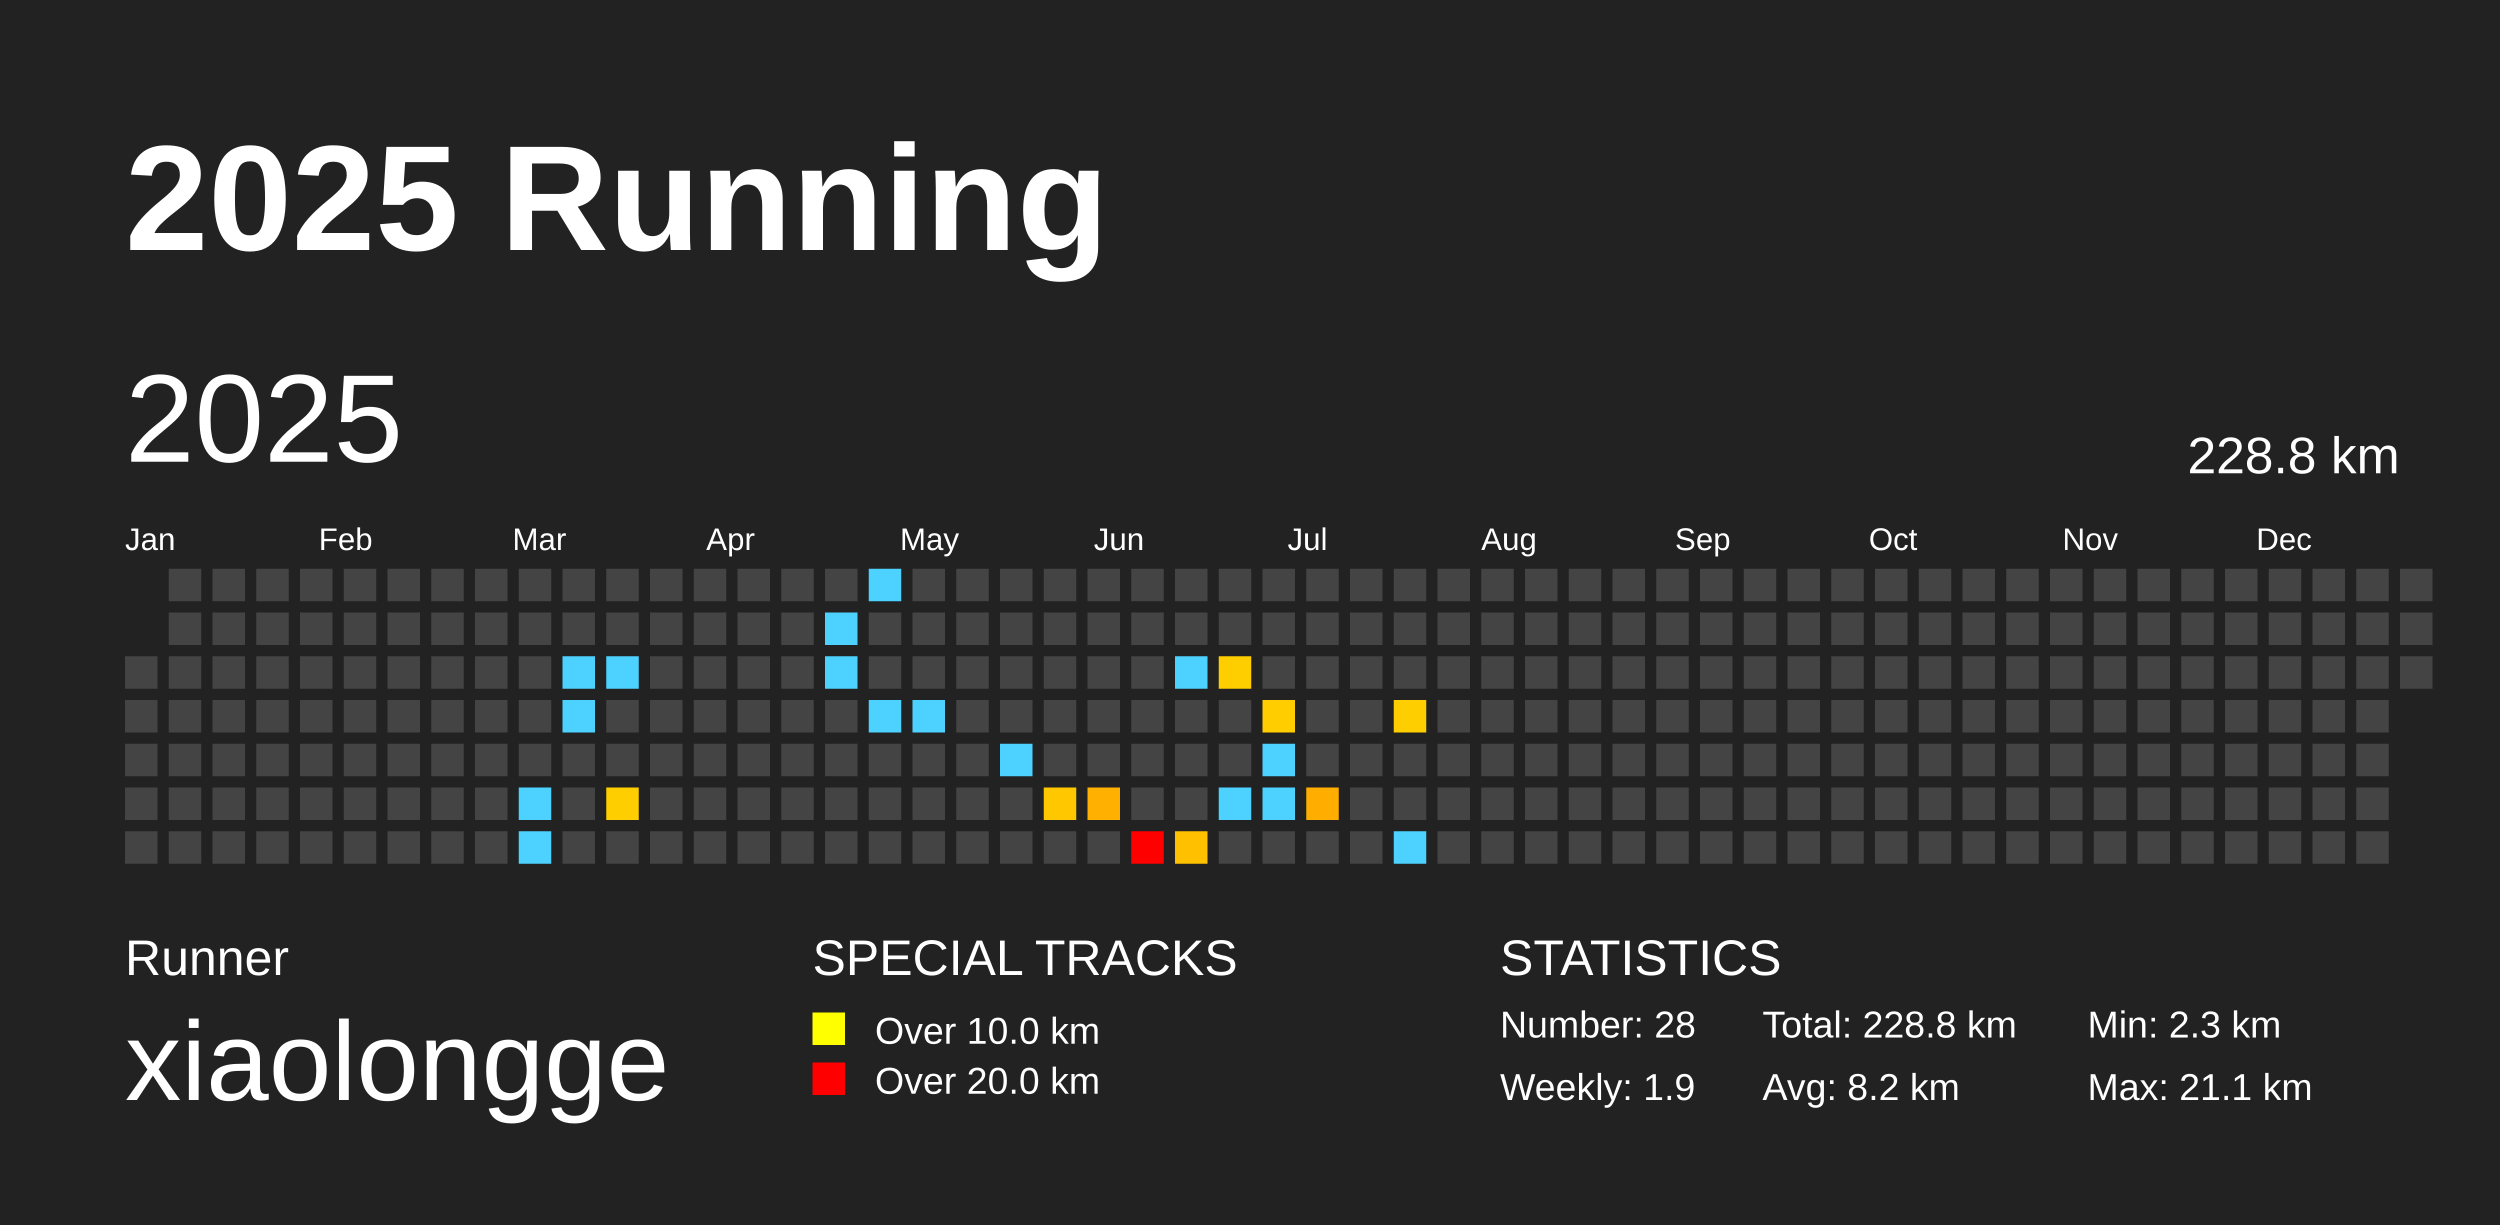
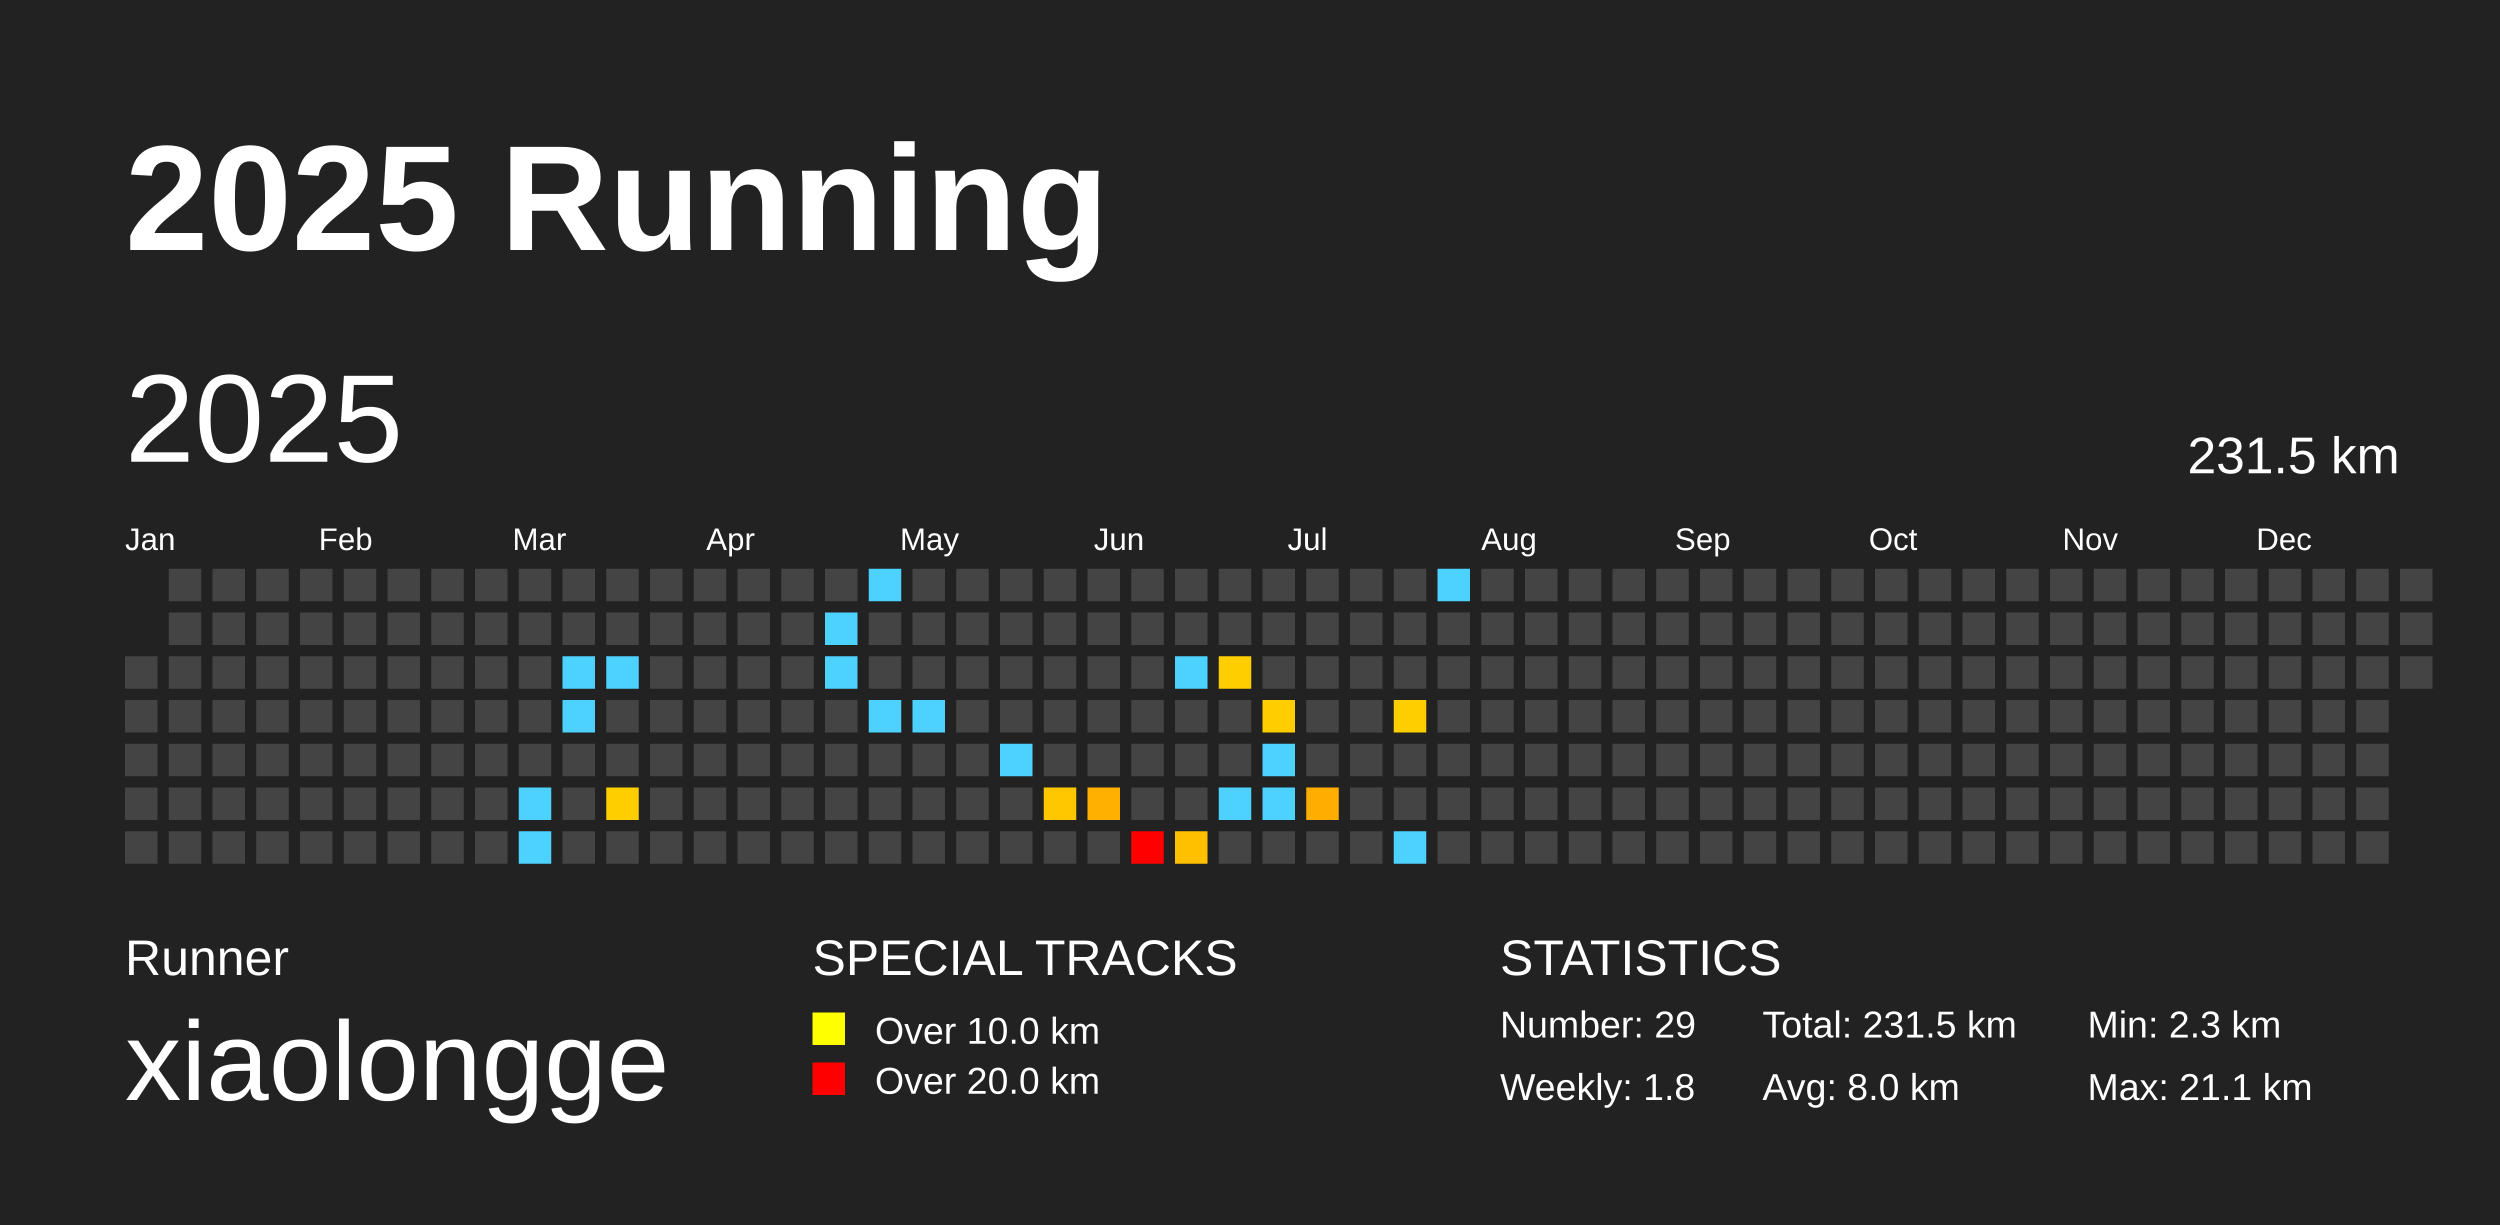
<svg xmlns="http://www.w3.org/2000/svg" baseProfile="full" height="98mm" version="1.1" viewBox="0,0,200,98" width="200mm">
  <defs />
  <rect fill="#222222" height="98" width="200" x="0" y="0" />
  <text fill="#FFFFFF" style="font-size:12px; font-family:Arial; font-weight:bold;" x="10" y="20">2025 Running</text>
  <text fill="#FFFFFF" style="font-size:4px; font-family:Arial" x="10" y="78">Runner</text>
  <text fill="#FFFFFF" style="font-size:9px; font-family:Arial" x="10" y="88">xiaolongge</text>
  <text fill="#FFFFFF" style="font-size:4px; font-family:Arial" x="65" y="78">SPECIAL TRACKS</text>
  <rect fill="yellow" height="2.6" width="2.6" x="65" y="81" />
  <text fill="#FFFFFF" style="font-size:3px; font-family:Arial" x="70" y="83.5">Over 10.0 km</text>
  <rect fill="red" height="2.6" width="2.6" x="65" y="85" />
  <text fill="#FFFFFF" style="font-size:3px; font-family:Arial" x="70" y="87.5">Over 20.0 km</text>
  <text fill="#FFFFFF" style="font-size:4px; font-family:Arial" x="120" y="78">STATISTICS</text>
-   <text fill="#FFFFFF" style="font-size:3px; font-family:Arial" x="120" y="83">Number: 28</text>
-   <text fill="#FFFFFF" style="font-size:3px; font-family:Arial" x="120" y="88">Weekly: 1.9</text>
-   <text fill="#FFFFFF" style="font-size:3px; font-family:Arial" x="141" y="83">Total: 228.8 km</text>
-   <text fill="#FFFFFF" style="font-size:3px; font-family:Arial" x="141" y="88">Avg: 8.2 km</text>
+   <text fill="#FFFFFF" style="font-size:3px; font-family:Arial" x="120" y="83">Number: 29</text>
+   <text fill="#FFFFFF" style="font-size:3px; font-family:Arial" x="120" y="88">Weekly: 1.8</text>
+   <text fill="#FFFFFF" style="font-size:3px; font-family:Arial" x="141" y="83">Total: 231.5 km</text>
+   <text fill="#FFFFFF" style="font-size:3px; font-family:Arial" x="141" y="88">Avg: 8.0 km</text>
  <text fill="#FFFFFF" style="font-size:3px; font-family:Arial" x="167" y="83">Min: 2.3 km</text>
  <text fill="#FFFFFF" style="font-size:3px; font-family:Arial" x="167" y="88">Max: 21.1 km</text>
  <text dominant-baseline="hanging" fill="#FFFFFF" style="font-size:10.0px; font-family:Arial;" x="10" y="30">2025</text>
-   <text dominant-baseline="hanging" fill="#FFFFFF" style="font-size:4.125px; font-family:Arial;" x="175" y="35">228.8 km</text>
+   <text dominant-baseline="hanging" fill="#FFFFFF" style="font-size:4.125px; font-family:Arial;" x="175" y="35">231.5 km</text>
  <text fill="#FFFFFF" style="font-size:2.5px; font-family:Arial" x="10.0" y="44">Jan</text>
  <text fill="#FFFFFF" style="font-size:2.5px; font-family:Arial" x="25.5" y="44">Feb</text>
  <text fill="#FFFFFF" style="font-size:2.5px; font-family:Arial" x="41.0" y="44">Mar</text>
  <text fill="#FFFFFF" style="font-size:2.5px; font-family:Arial" x="56.5" y="44">Apr</text>
  <text fill="#FFFFFF" style="font-size:2.5px; font-family:Arial" x="72.0" y="44">May</text>
  <text fill="#FFFFFF" style="font-size:2.5px; font-family:Arial" x="87.5" y="44">Jun</text>
  <text fill="#FFFFFF" style="font-size:2.5px; font-family:Arial" x="103.0" y="44">Jul</text>
  <text fill="#FFFFFF" style="font-size:2.5px; font-family:Arial" x="118.5" y="44">Aug</text>
  <text fill="#FFFFFF" style="font-size:2.5px; font-family:Arial" x="134.0" y="44">Sep</text>
  <text fill="#FFFFFF" style="font-size:2.5px; font-family:Arial" x="149.5" y="44">Oct</text>
  <text fill="#FFFFFF" style="font-size:2.5px; font-family:Arial" x="165.0" y="44">Nov</text>
  <text fill="#FFFFFF" style="font-size:2.5px; font-family:Arial" x="180.5" y="44">Dec</text>
  <rect fill="#444444" height="2.6" width="2.6" x="10.0" y="52.5" />
  <rect fill="#444444" height="2.6" width="2.6" x="10.0" y="56.0" />
  <rect fill="#444444" height="2.6" width="2.6" x="10.0" y="59.5" />
  <rect fill="#444444" height="2.6" width="2.6" x="10.0" y="63.0" />
  <rect fill="#444444" height="2.6" width="2.6" x="10.0" y="66.5" />
  <rect fill="#444444" height="2.6" width="2.6" x="13.5" y="45.5" />
  <rect fill="#444444" height="2.6" width="2.6" x="13.5" y="49.0" />
  <rect fill="#444444" height="2.6" width="2.6" x="13.5" y="52.5" />
  <rect fill="#444444" height="2.6" width="2.6" x="13.5" y="56.0" />
  <rect fill="#444444" height="2.6" width="2.6" x="13.5" y="59.5" />
  <rect fill="#444444" height="2.6" width="2.6" x="13.5" y="63.0" />
  <rect fill="#444444" height="2.6" width="2.6" x="13.5" y="66.5" />
  <rect fill="#444444" height="2.6" width="2.6" x="17.0" y="45.5" />
  <rect fill="#444444" height="2.6" width="2.6" x="17.0" y="49.0" />
  <rect fill="#444444" height="2.6" width="2.6" x="17.0" y="52.5" />
  <rect fill="#444444" height="2.6" width="2.6" x="17.0" y="56.0" />
  <rect fill="#444444" height="2.6" width="2.6" x="17.0" y="59.5" />
  <rect fill="#444444" height="2.6" width="2.6" x="17.0" y="63.0" />
  <rect fill="#444444" height="2.6" width="2.6" x="17.0" y="66.5" />
  <rect fill="#444444" height="2.6" width="2.6" x="20.5" y="45.5" />
  <rect fill="#444444" height="2.6" width="2.6" x="20.5" y="49.0" />
  <rect fill="#444444" height="2.6" width="2.6" x="20.5" y="52.5" />
  <rect fill="#444444" height="2.6" width="2.6" x="20.5" y="56.0" />
  <rect fill="#444444" height="2.6" width="2.6" x="20.5" y="59.5" />
  <rect fill="#444444" height="2.6" width="2.6" x="20.5" y="63.0" />
  <rect fill="#444444" height="2.6" width="2.6" x="20.5" y="66.5" />
  <rect fill="#444444" height="2.6" width="2.6" x="24.0" y="45.5" />
  <rect fill="#444444" height="2.6" width="2.6" x="24.0" y="49.0" />
  <rect fill="#444444" height="2.6" width="2.6" x="24.0" y="52.5" />
  <rect fill="#444444" height="2.6" width="2.6" x="24.0" y="56.0" />
  <rect fill="#444444" height="2.6" width="2.6" x="24.0" y="59.5" />
  <rect fill="#444444" height="2.6" width="2.6" x="24.0" y="63.0" />
  <rect fill="#444444" height="2.6" width="2.6" x="24.0" y="66.5" />
  <rect fill="#444444" height="2.6" width="2.6" x="27.5" y="45.5" />
  <rect fill="#444444" height="2.6" width="2.6" x="27.5" y="49.0" />
  <rect fill="#444444" height="2.6" width="2.6" x="27.5" y="52.5" />
  <rect fill="#444444" height="2.6" width="2.6" x="27.5" y="56.0" />
  <rect fill="#444444" height="2.6" width="2.6" x="27.5" y="59.5" />
  <rect fill="#444444" height="2.6" width="2.6" x="27.5" y="63.0" />
  <rect fill="#444444" height="2.6" width="2.6" x="27.5" y="66.5" />
  <rect fill="#444444" height="2.6" width="2.6" x="31.0" y="45.5" />
  <rect fill="#444444" height="2.6" width="2.6" x="31.0" y="49.0" />
  <rect fill="#444444" height="2.6" width="2.6" x="31.0" y="52.5" />
  <rect fill="#444444" height="2.6" width="2.6" x="31.0" y="56.0" />
  <rect fill="#444444" height="2.6" width="2.6" x="31.0" y="59.5" />
  <rect fill="#444444" height="2.6" width="2.6" x="31.0" y="63.0" />
  <rect fill="#444444" height="2.6" width="2.6" x="31.0" y="66.5" />
  <rect fill="#444444" height="2.6" width="2.6" x="34.5" y="45.5" />
  <rect fill="#444444" height="2.6" width="2.6" x="34.5" y="49.0" />
  <rect fill="#444444" height="2.6" width="2.6" x="34.5" y="52.5" />
  <rect fill="#444444" height="2.6" width="2.6" x="34.5" y="56.0" />
  <rect fill="#444444" height="2.6" width="2.6" x="34.5" y="59.5" />
  <rect fill="#444444" height="2.6" width="2.6" x="34.5" y="63.0" />
  <rect fill="#444444" height="2.6" width="2.6" x="34.5" y="66.5" />
  <rect fill="#444444" height="2.6" width="2.6" x="38.0" y="45.5" />
  <rect fill="#444444" height="2.6" width="2.6" x="38.0" y="49.0" />
  <rect fill="#444444" height="2.6" width="2.6" x="38.0" y="52.5" />
  <rect fill="#444444" height="2.6" width="2.6" x="38.0" y="56.0" />
  <rect fill="#444444" height="2.6" width="2.6" x="38.0" y="59.5" />
  <rect fill="#444444" height="2.6" width="2.6" x="38.0" y="63.0" />
  <rect fill="#444444" height="2.6" width="2.6" x="38.0" y="66.5" />
  <rect fill="#444444" height="2.6" width="2.6" x="41.5" y="45.5" />
  <rect fill="#444444" height="2.6" width="2.6" x="41.5" y="49.0" />
  <rect fill="#444444" height="2.6" width="2.6" x="41.5" y="52.5" />
  <rect fill="#444444" height="2.6" width="2.6" x="41.5" y="56.0" />
  <rect fill="#444444" height="2.6" width="2.6" x="41.5" y="59.5" />
  <rect fill="#4dd2ff" height="2.6" width="2.6" x="41.5" y="63.0" />
  <rect fill="#4dd2ff" height="2.6" width="2.6" x="41.5" y="66.5" />
  <rect fill="#444444" height="2.6" width="2.6" x="45.0" y="45.5" />
  <rect fill="#444444" height="2.6" width="2.6" x="45.0" y="49.0" />
  <rect fill="#4dd2ff" height="2.6" width="2.6" x="45.0" y="52.5" />
  <rect fill="#4dd2ff" height="2.6" width="2.6" x="45.0" y="56.0" />
  <rect fill="#444444" height="2.6" width="2.6" x="45.0" y="59.5" />
  <rect fill="#444444" height="2.6" width="2.6" x="45.0" y="63.0" />
  <rect fill="#444444" height="2.6" width="2.6" x="45.0" y="66.5" />
  <rect fill="#444444" height="2.6" width="2.6" x="48.5" y="45.5" />
  <rect fill="#444444" height="2.6" width="2.6" x="48.5" y="49.0" />
  <rect fill="#4dd2ff" height="2.6" width="2.6" x="48.5" y="52.5" />
  <rect fill="#444444" height="2.6" width="2.6" x="48.5" y="56.0" />
  <rect fill="#444444" height="2.6" width="2.6" x="48.5" y="59.5" />
  <rect fill="#ffce00" height="2.6" width="2.6" x="48.5" y="63.0" />
  <rect fill="#444444" height="2.6" width="2.6" x="48.5" y="66.5" />
  <rect fill="#444444" height="2.6" width="2.6" x="52.0" y="45.5" />
  <rect fill="#444444" height="2.6" width="2.6" x="52.0" y="49.0" />
  <rect fill="#444444" height="2.6" width="2.6" x="52.0" y="52.5" />
  <rect fill="#444444" height="2.6" width="2.6" x="52.0" y="56.0" />
  <rect fill="#444444" height="2.6" width="2.6" x="52.0" y="59.5" />
  <rect fill="#444444" height="2.6" width="2.6" x="52.0" y="63.0" />
  <rect fill="#444444" height="2.6" width="2.6" x="52.0" y="66.5" />
  <rect fill="#444444" height="2.6" width="2.6" x="55.5" y="45.5" />
  <rect fill="#444444" height="2.6" width="2.6" x="55.5" y="49.0" />
  <rect fill="#444444" height="2.6" width="2.6" x="55.5" y="52.5" />
  <rect fill="#444444" height="2.6" width="2.6" x="55.5" y="56.0" />
  <rect fill="#444444" height="2.6" width="2.6" x="55.5" y="59.5" />
  <rect fill="#444444" height="2.6" width="2.6" x="55.5" y="63.0" />
  <rect fill="#444444" height="2.6" width="2.6" x="55.5" y="66.5" />
  <rect fill="#444444" height="2.6" width="2.6" x="59.0" y="45.5" />
  <rect fill="#444444" height="2.6" width="2.6" x="59.0" y="49.0" />
  <rect fill="#444444" height="2.6" width="2.6" x="59.0" y="52.5" />
  <rect fill="#444444" height="2.6" width="2.6" x="59.0" y="56.0" />
  <rect fill="#444444" height="2.6" width="2.6" x="59.0" y="59.5" />
  <rect fill="#444444" height="2.6" width="2.6" x="59.0" y="63.0" />
  <rect fill="#444444" height="2.6" width="2.6" x="59.0" y="66.5" />
  <rect fill="#444444" height="2.6" width="2.6" x="62.5" y="45.5" />
  <rect fill="#444444" height="2.6" width="2.6" x="62.5" y="49.0" />
  <rect fill="#444444" height="2.6" width="2.6" x="62.5" y="52.5" />
  <rect fill="#444444" height="2.6" width="2.6" x="62.5" y="56.0" />
  <rect fill="#444444" height="2.6" width="2.6" x="62.5" y="59.5" />
  <rect fill="#444444" height="2.6" width="2.6" x="62.5" y="63.0" />
  <rect fill="#444444" height="2.6" width="2.6" x="62.5" y="66.5" />
  <rect fill="#444444" height="2.6" width="2.6" x="66.0" y="45.5" />
  <rect fill="#4dd2ff" height="2.6" width="2.6" x="66.0" y="49.0" />
  <rect fill="#4dd2ff" height="2.6" width="2.6" x="66.0" y="52.5" />
  <rect fill="#444444" height="2.6" width="2.6" x="66.0" y="56.0" />
  <rect fill="#444444" height="2.6" width="2.6" x="66.0" y="59.5" />
  <rect fill="#444444" height="2.6" width="2.6" x="66.0" y="63.0" />
  <rect fill="#444444" height="2.6" width="2.6" x="66.0" y="66.5" />
  <rect fill="#4dd2ff" height="2.6" width="2.6" x="69.5" y="45.5" />
  <rect fill="#444444" height="2.6" width="2.6" x="69.5" y="49.0" />
  <rect fill="#444444" height="2.6" width="2.6" x="69.5" y="52.5" />
  <rect fill="#4dd2ff" height="2.6" width="2.6" x="69.5" y="56.0" />
  <rect fill="#444444" height="2.6" width="2.6" x="69.5" y="59.5" />
  <rect fill="#444444" height="2.6" width="2.6" x="69.5" y="63.0" />
  <rect fill="#444444" height="2.6" width="2.6" x="69.5" y="66.5" />
  <rect fill="#444444" height="2.6" width="2.6" x="73.0" y="45.5" />
  <rect fill="#444444" height="2.6" width="2.6" x="73.0" y="49.0" />
  <rect fill="#444444" height="2.6" width="2.6" x="73.0" y="52.5" />
  <rect fill="#4dd2ff" height="2.6" width="2.6" x="73.0" y="56.0" />
  <rect fill="#444444" height="2.6" width="2.6" x="73.0" y="59.5" />
  <rect fill="#444444" height="2.6" width="2.6" x="73.0" y="63.0" />
  <rect fill="#444444" height="2.6" width="2.6" x="73.0" y="66.5" />
  <rect fill="#444444" height="2.6" width="2.6" x="76.5" y="45.5" />
  <rect fill="#444444" height="2.6" width="2.6" x="76.5" y="49.0" />
  <rect fill="#444444" height="2.6" width="2.6" x="76.5" y="52.5" />
  <rect fill="#444444" height="2.6" width="2.6" x="76.5" y="56.0" />
  <rect fill="#444444" height="2.6" width="2.6" x="76.5" y="59.5" />
  <rect fill="#444444" height="2.6" width="2.6" x="76.5" y="63.0" />
  <rect fill="#444444" height="2.6" width="2.6" x="76.5" y="66.5" />
  <rect fill="#444444" height="2.6" width="2.6" x="80.0" y="45.5" />
  <rect fill="#444444" height="2.6" width="2.6" x="80.0" y="49.0" />
  <rect fill="#444444" height="2.6" width="2.6" x="80.0" y="52.5" />
  <rect fill="#444444" height="2.6" width="2.6" x="80.0" y="56.0" />
  <rect fill="#4dd2ff" height="2.6" width="2.6" x="80.0" y="59.5" />
  <rect fill="#444444" height="2.6" width="2.6" x="80.0" y="63.0" />
  <rect fill="#444444" height="2.6" width="2.6" x="80.0" y="66.5" />
  <rect fill="#444444" height="2.6" width="2.6" x="83.5" y="45.5" />
  <rect fill="#444444" height="2.6" width="2.6" x="83.5" y="49.0" />
  <rect fill="#444444" height="2.6" width="2.6" x="83.5" y="52.5" />
  <rect fill="#444444" height="2.6" width="2.6" x="83.5" y="56.0" />
  <rect fill="#444444" height="2.6" width="2.6" x="83.5" y="59.5" />
  <rect fill="#ffc700" height="2.6" width="2.6" x="83.5" y="63.0" />
  <rect fill="#444444" height="2.6" width="2.6" x="83.5" y="66.5" />
  <rect fill="#444444" height="2.6" width="2.6" x="87.0" y="45.5" />
  <rect fill="#444444" height="2.6" width="2.6" x="87.0" y="49.0" />
  <rect fill="#444444" height="2.6" width="2.6" x="87.0" y="52.5" />
  <rect fill="#444444" height="2.6" width="2.6" x="87.0" y="56.0" />
  <rect fill="#444444" height="2.6" width="2.6" x="87.0" y="59.5" />
  <rect fill="#ffb000" height="2.6" width="2.6" x="87.0" y="63.0" />
  <rect fill="#444444" height="2.6" width="2.6" x="87.0" y="66.5" />
  <rect fill="#444444" height="2.6" width="2.6" x="90.5" y="45.5" />
  <rect fill="#444444" height="2.6" width="2.6" x="90.5" y="49.0" />
  <rect fill="#444444" height="2.6" width="2.6" x="90.5" y="52.5" />
  <rect fill="#444444" height="2.6" width="2.6" x="90.5" y="56.0" />
  <rect fill="#444444" height="2.6" width="2.6" x="90.5" y="59.5" />
  <rect fill="#444444" height="2.6" width="2.6" x="90.5" y="63.0" />
  <rect fill="red" height="2.6" width="2.6" x="90.5" y="66.5" />
  <rect fill="#444444" height="2.6" width="2.6" x="94.0" y="45.5" />
  <rect fill="#444444" height="2.6" width="2.6" x="94.0" y="49.0" />
  <rect fill="#4dd2ff" height="2.6" width="2.6" x="94.0" y="52.5" />
  <rect fill="#444444" height="2.6" width="2.6" x="94.0" y="56.0" />
  <rect fill="#444444" height="2.6" width="2.6" x="94.0" y="59.5" />
  <rect fill="#444444" height="2.6" width="2.6" x="94.0" y="63.0" />
  <rect fill="#ffc000" height="2.6" width="2.6" x="94.0" y="66.5" />
  <rect fill="#444444" height="2.6" width="2.6" x="97.5" y="45.5" />
  <rect fill="#444444" height="2.6" width="2.6" x="97.5" y="49.0" />
  <rect fill="#ffce00" height="2.6" width="2.6" x="97.5" y="52.5" />
  <rect fill="#444444" height="2.6" width="2.6" x="97.5" y="56.0" />
  <rect fill="#444444" height="2.6" width="2.6" x="97.5" y="59.5" />
  <rect fill="#4dd2ff" height="2.6" width="2.6" x="97.5" y="63.0" />
  <rect fill="#444444" height="2.6" width="2.6" x="97.5" y="66.5" />
  <rect fill="#444444" height="2.6" width="2.6" x="101.0" y="45.5" />
  <rect fill="#444444" height="2.6" width="2.6" x="101.0" y="49.0" />
  <rect fill="#444444" height="2.6" width="2.6" x="101.0" y="52.5" />
  <rect fill="#ffcd00" height="2.6" width="2.6" x="101.0" y="56.0" />
  <rect fill="#4dd2ff" height="2.6" width="2.6" x="101.0" y="59.5" />
  <rect fill="#4dd2ff" height="2.6" width="2.6" x="101.0" y="63.0" />
  <rect fill="#444444" height="2.6" width="2.6" x="101.0" y="66.5" />
  <rect fill="#444444" height="2.6" width="2.6" x="104.5" y="45.5" />
  <rect fill="#444444" height="2.6" width="2.6" x="104.5" y="49.0" />
  <rect fill="#444444" height="2.6" width="2.6" x="104.5" y="52.5" />
  <rect fill="#444444" height="2.6" width="2.6" x="104.5" y="56.0" />
  <rect fill="#444444" height="2.6" width="2.6" x="104.5" y="59.5" />
  <rect fill="#ffae00" height="2.6" width="2.6" x="104.5" y="63.0" />
  <rect fill="#444444" height="2.6" width="2.6" x="104.5" y="66.5" />
  <rect fill="#444444" height="2.6" width="2.6" x="108.0" y="45.5" />
  <rect fill="#444444" height="2.6" width="2.6" x="108.0" y="49.0" />
  <rect fill="#444444" height="2.6" width="2.6" x="108.0" y="52.5" />
  <rect fill="#444444" height="2.6" width="2.6" x="108.0" y="56.0" />
  <rect fill="#444444" height="2.6" width="2.6" x="108.0" y="59.5" />
  <rect fill="#444444" height="2.6" width="2.6" x="108.0" y="63.0" />
  <rect fill="#444444" height="2.6" width="2.6" x="108.0" y="66.5" />
  <rect fill="#444444" height="2.6" width="2.6" x="111.5" y="45.5" />
  <rect fill="#444444" height="2.6" width="2.6" x="111.5" y="49.0" />
  <rect fill="#444444" height="2.6" width="2.6" x="111.5" y="52.5" />
  <rect fill="#ffce00" height="2.6" width="2.6" x="111.5" y="56.0" />
  <rect fill="#444444" height="2.6" width="2.6" x="111.5" y="59.5" />
  <rect fill="#444444" height="2.6" width="2.6" x="111.5" y="63.0" />
  <rect fill="#4dd2ff" height="2.6" width="2.6" x="111.5" y="66.5" />
-   <rect fill="#444444" height="2.6" width="2.6" x="115.0" y="45.5" />
+   <rect fill="#4dd2ff" height="2.6" width="2.6" x="115.0" y="45.5" />
  <rect fill="#444444" height="2.6" width="2.6" x="115.0" y="49.0" />
  <rect fill="#444444" height="2.6" width="2.6" x="115.0" y="52.5" />
  <rect fill="#444444" height="2.6" width="2.6" x="115.0" y="56.0" />
  <rect fill="#444444" height="2.6" width="2.6" x="115.0" y="59.5" />
  <rect fill="#444444" height="2.6" width="2.6" x="115.0" y="63.0" />
  <rect fill="#444444" height="2.6" width="2.6" x="115.0" y="66.5" />
  <rect fill="#444444" height="2.6" width="2.6" x="118.5" y="45.5" />
  <rect fill="#444444" height="2.6" width="2.6" x="118.5" y="49.0" />
  <rect fill="#444444" height="2.6" width="2.6" x="118.5" y="52.5" />
  <rect fill="#444444" height="2.6" width="2.6" x="118.5" y="56.0" />
  <rect fill="#444444" height="2.6" width="2.6" x="118.5" y="59.5" />
  <rect fill="#444444" height="2.6" width="2.6" x="118.5" y="63.0" />
  <rect fill="#444444" height="2.6" width="2.6" x="118.5" y="66.5" />
  <rect fill="#444444" height="2.6" width="2.6" x="122.0" y="45.5" />
  <rect fill="#444444" height="2.6" width="2.6" x="122.0" y="49.0" />
  <rect fill="#444444" height="2.6" width="2.6" x="122.0" y="52.5" />
  <rect fill="#444444" height="2.6" width="2.6" x="122.0" y="56.0" />
  <rect fill="#444444" height="2.6" width="2.6" x="122.0" y="59.5" />
  <rect fill="#444444" height="2.6" width="2.6" x="122.0" y="63.0" />
  <rect fill="#444444" height="2.6" width="2.6" x="122.0" y="66.5" />
  <rect fill="#444444" height="2.6" width="2.6" x="125.5" y="45.5" />
  <rect fill="#444444" height="2.6" width="2.6" x="125.5" y="49.0" />
  <rect fill="#444444" height="2.6" width="2.6" x="125.5" y="52.5" />
  <rect fill="#444444" height="2.6" width="2.6" x="125.5" y="56.0" />
  <rect fill="#444444" height="2.6" width="2.6" x="125.5" y="59.5" />
  <rect fill="#444444" height="2.6" width="2.6" x="125.5" y="63.0" />
  <rect fill="#444444" height="2.6" width="2.6" x="125.5" y="66.5" />
  <rect fill="#444444" height="2.6" width="2.6" x="129.0" y="45.5" />
  <rect fill="#444444" height="2.6" width="2.6" x="129.0" y="49.0" />
  <rect fill="#444444" height="2.6" width="2.6" x="129.0" y="52.5" />
  <rect fill="#444444" height="2.6" width="2.6" x="129.0" y="56.0" />
  <rect fill="#444444" height="2.6" width="2.6" x="129.0" y="59.5" />
  <rect fill="#444444" height="2.6" width="2.6" x="129.0" y="63.0" />
  <rect fill="#444444" height="2.6" width="2.6" x="129.0" y="66.5" />
  <rect fill="#444444" height="2.6" width="2.6" x="132.5" y="45.5" />
  <rect fill="#444444" height="2.6" width="2.6" x="132.5" y="49.0" />
  <rect fill="#444444" height="2.6" width="2.6" x="132.5" y="52.5" />
  <rect fill="#444444" height="2.6" width="2.6" x="132.5" y="56.0" />
  <rect fill="#444444" height="2.6" width="2.6" x="132.5" y="59.5" />
  <rect fill="#444444" height="2.6" width="2.6" x="132.5" y="63.0" />
  <rect fill="#444444" height="2.6" width="2.6" x="132.5" y="66.5" />
  <rect fill="#444444" height="2.6" width="2.6" x="136.0" y="45.5" />
  <rect fill="#444444" height="2.6" width="2.6" x="136.0" y="49.0" />
  <rect fill="#444444" height="2.6" width="2.6" x="136.0" y="52.5" />
  <rect fill="#444444" height="2.6" width="2.6" x="136.0" y="56.0" />
  <rect fill="#444444" height="2.6" width="2.6" x="136.0" y="59.5" />
  <rect fill="#444444" height="2.6" width="2.6" x="136.0" y="63.0" />
  <rect fill="#444444" height="2.6" width="2.6" x="136.0" y="66.5" />
  <rect fill="#444444" height="2.6" width="2.6" x="139.5" y="45.5" />
  <rect fill="#444444" height="2.6" width="2.6" x="139.5" y="49.0" />
  <rect fill="#444444" height="2.6" width="2.6" x="139.5" y="52.5" />
  <rect fill="#444444" height="2.6" width="2.6" x="139.5" y="56.0" />
  <rect fill="#444444" height="2.6" width="2.6" x="139.5" y="59.5" />
  <rect fill="#444444" height="2.6" width="2.6" x="139.5" y="63.0" />
  <rect fill="#444444" height="2.6" width="2.6" x="139.5" y="66.5" />
  <rect fill="#444444" height="2.6" width="2.6" x="143.0" y="45.5" />
  <rect fill="#444444" height="2.6" width="2.6" x="143.0" y="49.0" />
  <rect fill="#444444" height="2.6" width="2.6" x="143.0" y="52.5" />
  <rect fill="#444444" height="2.6" width="2.6" x="143.0" y="56.0" />
  <rect fill="#444444" height="2.6" width="2.6" x="143.0" y="59.5" />
  <rect fill="#444444" height="2.6" width="2.6" x="143.0" y="63.0" />
  <rect fill="#444444" height="2.6" width="2.6" x="143.0" y="66.5" />
  <rect fill="#444444" height="2.6" width="2.6" x="146.5" y="45.5" />
  <rect fill="#444444" height="2.6" width="2.6" x="146.5" y="49.0" />
  <rect fill="#444444" height="2.6" width="2.6" x="146.5" y="52.5" />
  <rect fill="#444444" height="2.6" width="2.6" x="146.5" y="56.0" />
  <rect fill="#444444" height="2.6" width="2.6" x="146.5" y="59.5" />
  <rect fill="#444444" height="2.6" width="2.6" x="146.5" y="63.0" />
  <rect fill="#444444" height="2.6" width="2.6" x="146.5" y="66.5" />
  <rect fill="#444444" height="2.6" width="2.6" x="150.0" y="45.5" />
  <rect fill="#444444" height="2.6" width="2.6" x="150.0" y="49.0" />
  <rect fill="#444444" height="2.6" width="2.6" x="150.0" y="52.5" />
  <rect fill="#444444" height="2.6" width="2.6" x="150.0" y="56.0" />
  <rect fill="#444444" height="2.6" width="2.6" x="150.0" y="59.5" />
  <rect fill="#444444" height="2.6" width="2.6" x="150.0" y="63.0" />
  <rect fill="#444444" height="2.6" width="2.6" x="150.0" y="66.5" />
  <rect fill="#444444" height="2.6" width="2.6" x="153.5" y="45.5" />
  <rect fill="#444444" height="2.6" width="2.6" x="153.5" y="49.0" />
  <rect fill="#444444" height="2.6" width="2.6" x="153.5" y="52.5" />
  <rect fill="#444444" height="2.6" width="2.6" x="153.5" y="56.0" />
  <rect fill="#444444" height="2.6" width="2.6" x="153.5" y="59.5" />
  <rect fill="#444444" height="2.6" width="2.6" x="153.5" y="63.0" />
  <rect fill="#444444" height="2.6" width="2.6" x="153.5" y="66.5" />
  <rect fill="#444444" height="2.6" width="2.6" x="157.0" y="45.5" />
  <rect fill="#444444" height="2.6" width="2.6" x="157.0" y="49.0" />
  <rect fill="#444444" height="2.6" width="2.6" x="157.0" y="52.5" />
  <rect fill="#444444" height="2.6" width="2.6" x="157.0" y="56.0" />
  <rect fill="#444444" height="2.6" width="2.6" x="157.0" y="59.5" />
  <rect fill="#444444" height="2.6" width="2.6" x="157.0" y="63.0" />
  <rect fill="#444444" height="2.6" width="2.6" x="157.0" y="66.5" />
  <rect fill="#444444" height="2.6" width="2.6" x="160.5" y="45.5" />
  <rect fill="#444444" height="2.6" width="2.6" x="160.5" y="49.0" />
  <rect fill="#444444" height="2.6" width="2.6" x="160.5" y="52.5" />
  <rect fill="#444444" height="2.6" width="2.6" x="160.5" y="56.0" />
  <rect fill="#444444" height="2.6" width="2.6" x="160.5" y="59.5" />
  <rect fill="#444444" height="2.6" width="2.6" x="160.5" y="63.0" />
  <rect fill="#444444" height="2.6" width="2.6" x="160.5" y="66.5" />
  <rect fill="#444444" height="2.6" width="2.6" x="164.0" y="45.5" />
  <rect fill="#444444" height="2.6" width="2.6" x="164.0" y="49.0" />
  <rect fill="#444444" height="2.6" width="2.6" x="164.0" y="52.5" />
  <rect fill="#444444" height="2.6" width="2.6" x="164.0" y="56.0" />
  <rect fill="#444444" height="2.6" width="2.6" x="164.0" y="59.5" />
  <rect fill="#444444" height="2.6" width="2.6" x="164.0" y="63.0" />
  <rect fill="#444444" height="2.6" width="2.6" x="164.0" y="66.5" />
  <rect fill="#444444" height="2.6" width="2.6" x="167.5" y="45.5" />
  <rect fill="#444444" height="2.6" width="2.6" x="167.5" y="49.0" />
  <rect fill="#444444" height="2.6" width="2.6" x="167.5" y="52.5" />
  <rect fill="#444444" height="2.6" width="2.6" x="167.5" y="56.0" />
  <rect fill="#444444" height="2.6" width="2.6" x="167.5" y="59.5" />
  <rect fill="#444444" height="2.6" width="2.6" x="167.5" y="63.0" />
  <rect fill="#444444" height="2.6" width="2.6" x="167.5" y="66.5" />
  <rect fill="#444444" height="2.6" width="2.6" x="171.0" y="45.5" />
  <rect fill="#444444" height="2.6" width="2.6" x="171.0" y="49.0" />
  <rect fill="#444444" height="2.6" width="2.6" x="171.0" y="52.5" />
  <rect fill="#444444" height="2.6" width="2.6" x="171.0" y="56.0" />
  <rect fill="#444444" height="2.6" width="2.6" x="171.0" y="59.5" />
  <rect fill="#444444" height="2.6" width="2.6" x="171.0" y="63.0" />
  <rect fill="#444444" height="2.6" width="2.6" x="171.0" y="66.5" />
  <rect fill="#444444" height="2.6" width="2.6" x="174.5" y="45.5" />
  <rect fill="#444444" height="2.6" width="2.6" x="174.5" y="49.0" />
  <rect fill="#444444" height="2.6" width="2.6" x="174.5" y="52.5" />
  <rect fill="#444444" height="2.6" width="2.6" x="174.5" y="56.0" />
  <rect fill="#444444" height="2.6" width="2.6" x="174.5" y="59.5" />
  <rect fill="#444444" height="2.6" width="2.6" x="174.5" y="63.0" />
  <rect fill="#444444" height="2.6" width="2.6" x="174.5" y="66.5" />
  <rect fill="#444444" height="2.6" width="2.6" x="178.0" y="45.5" />
  <rect fill="#444444" height="2.6" width="2.6" x="178.0" y="49.0" />
  <rect fill="#444444" height="2.6" width="2.6" x="178.0" y="52.5" />
  <rect fill="#444444" height="2.6" width="2.6" x="178.0" y="56.0" />
  <rect fill="#444444" height="2.6" width="2.6" x="178.0" y="59.5" />
  <rect fill="#444444" height="2.6" width="2.6" x="178.0" y="63.0" />
  <rect fill="#444444" height="2.6" width="2.6" x="178.0" y="66.5" />
  <rect fill="#444444" height="2.6" width="2.6" x="181.5" y="45.5" />
  <rect fill="#444444" height="2.6" width="2.6" x="181.5" y="49.0" />
  <rect fill="#444444" height="2.6" width="2.6" x="181.5" y="52.5" />
  <rect fill="#444444" height="2.6" width="2.6" x="181.5" y="56.0" />
  <rect fill="#444444" height="2.6" width="2.6" x="181.5" y="59.5" />
  <rect fill="#444444" height="2.6" width="2.6" x="181.5" y="63.0" />
  <rect fill="#444444" height="2.6" width="2.6" x="181.5" y="66.5" />
  <rect fill="#444444" height="2.6" width="2.6" x="185.0" y="45.5" />
  <rect fill="#444444" height="2.6" width="2.6" x="185.0" y="49.0" />
  <rect fill="#444444" height="2.6" width="2.6" x="185.0" y="52.5" />
  <rect fill="#444444" height="2.6" width="2.6" x="185.0" y="56.0" />
  <rect fill="#444444" height="2.6" width="2.6" x="185.0" y="59.5" />
  <rect fill="#444444" height="2.6" width="2.6" x="185.0" y="63.0" />
  <rect fill="#444444" height="2.6" width="2.6" x="185.0" y="66.5" />
  <rect fill="#444444" height="2.6" width="2.6" x="188.5" y="45.5" />
  <rect fill="#444444" height="2.6" width="2.6" x="188.5" y="49.0" />
  <rect fill="#444444" height="2.6" width="2.6" x="188.5" y="52.5" />
  <rect fill="#444444" height="2.6" width="2.6" x="188.5" y="56.0" />
  <rect fill="#444444" height="2.6" width="2.6" x="188.5" y="59.5" />
  <rect fill="#444444" height="2.6" width="2.6" x="188.5" y="63.0" />
  <rect fill="#444444" height="2.6" width="2.6" x="188.5" y="66.5" />
  <rect fill="#444444" height="2.6" width="2.6" x="192.0" y="45.5" />
  <rect fill="#444444" height="2.6" width="2.6" x="192.0" y="49.0" />
  <rect fill="#444444" height="2.6" width="2.6" x="192.0" y="52.5" />
</svg>
